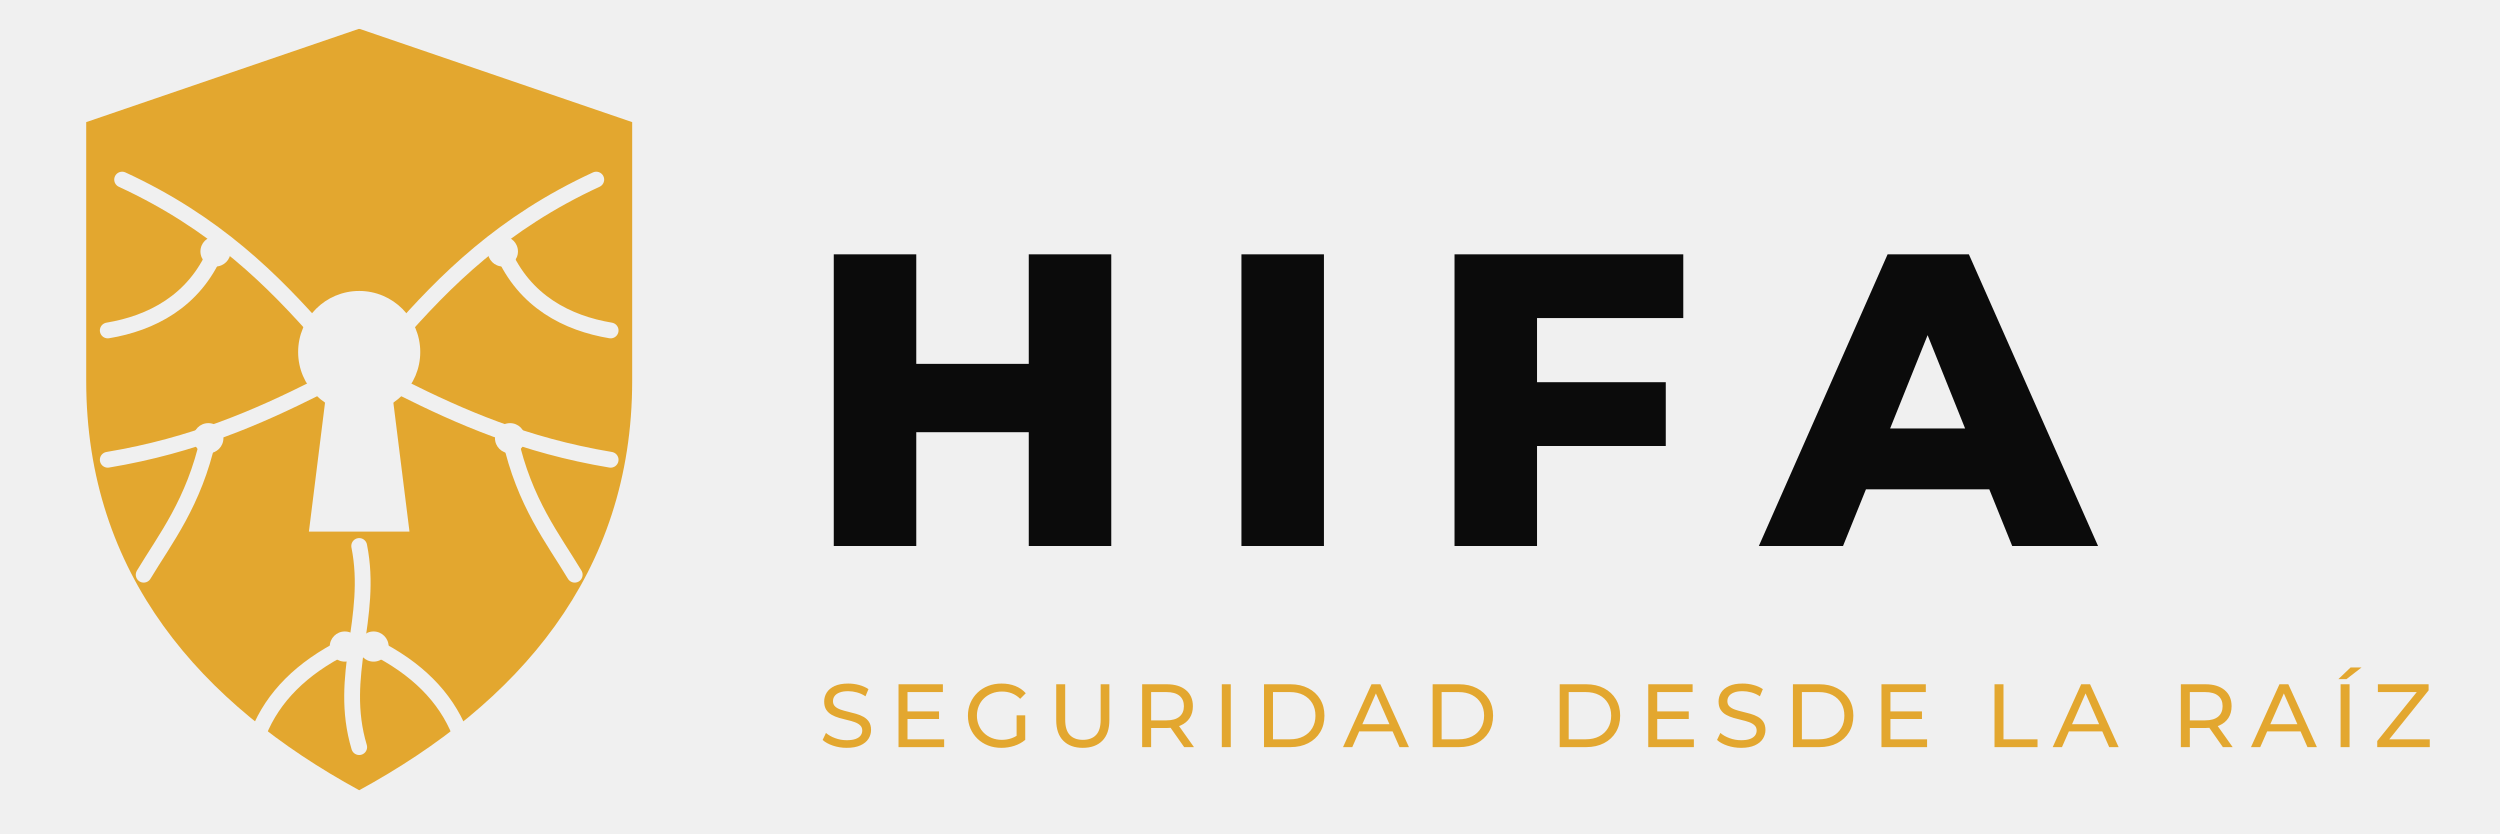
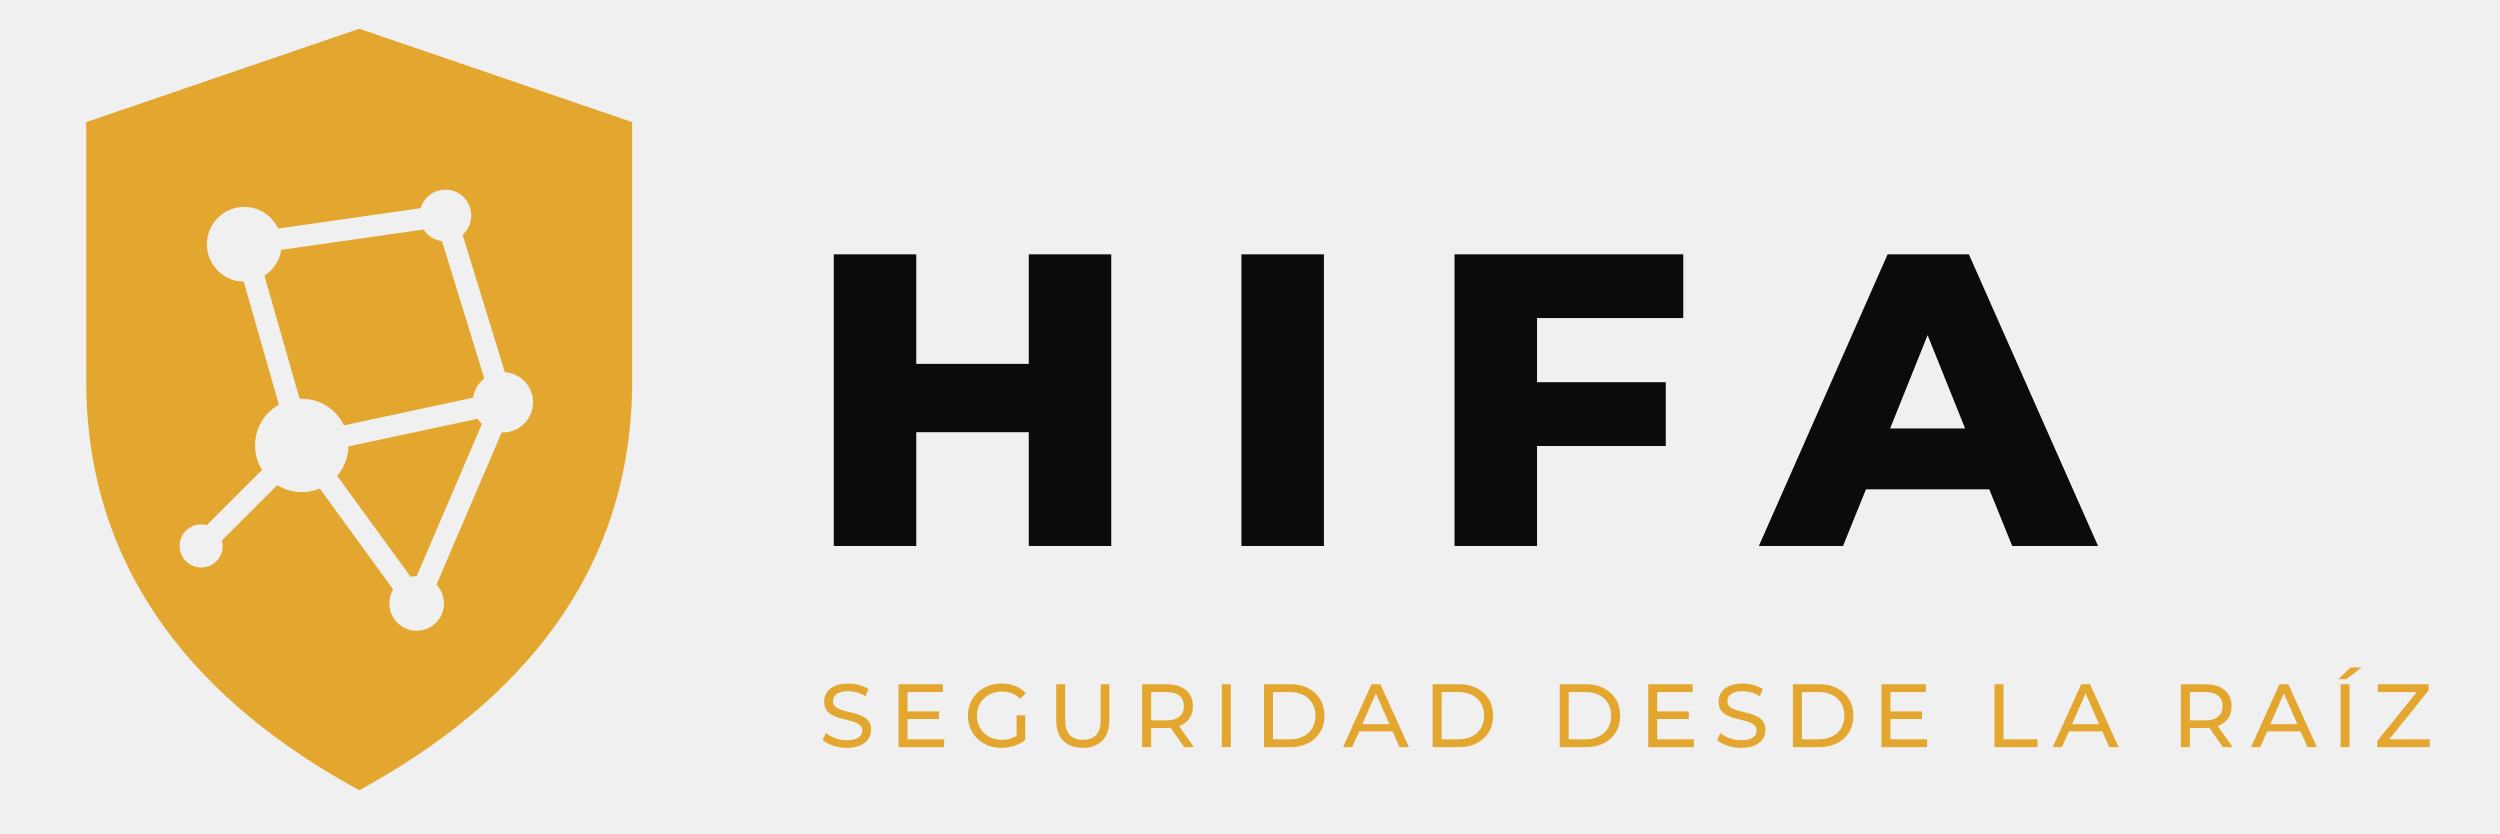
<svg xmlns="http://www.w3.org/2000/svg" viewBox="0 0 348 116" width="348" height="116" role="img" aria-label="HIFA">
  <g transform="translate(0 4) scale(1.0)">
    <defs>
      <mask id="e" maskUnits="userSpaceOnUse" x="0" y="0" width="100" height="110">
        <rect width="100" height="110" fill="#fff" />
-         <g fill="none" stroke="#000" stroke-width="2.2" stroke-linecap="round">
-           <path d="M17 21 C30 27 38 35 45 43" />
-           <path d="M83 21 C70 27 62 35 55 43" />
-           <path d="M15 60 C27 58 36 54 44 50" />
-           <path d="M85 60 C73 58 64 54 56 50" />
-           <path d="M50 100 C47 90 52 82 50 72" />
-           <path d="M30 31 C27 38 21 41 15 42" />
-           <path d="M70 31 C73 38 79 41 85 42" />
-           <path d="M29 57 C27 66 23 71 20 76" />
-           <path d="M71 57 C73 66 77 71 80 76" />
-           <path d="M48 86 C42 89 38 93 36 98" />
-           <path d="M52 86 C58 89 62 93 64 98" />
+         <g fill="none" stroke="#000" stroke-width="3" stroke-linecap="round">
+           <path d="M34 30 L62 26" />
+           <path d="M62 26 L70 52" />
+           <path d="M34 30 L42 58" />
+           <path d="M70 52 L42 58" />
+           <path d="M42 58 L58 80" />
+           <path d="M42 58 L28 72" />
+           <path d="M70 52 L58 80" />
        </g>
-         <circle cx="30" cy="31" r="2.1" fill="#000" />
-         <circle cx="70" cy="31" r="2.1" fill="#000" />
-         <circle cx="29" cy="57" r="2.1" fill="#000" />
-         <circle cx="71" cy="57" r="2.1" fill="#000" />
-         <circle cx="48" cy="86" r="2.1" fill="#000" />
-         <circle cx="52" cy="86" r="2.1" fill="#000" />
-         <circle cx="50" cy="45" r="8.5" fill="#000" />
-         <path d="M45.5 50 H54.5 L57 70 H43 Z" fill="#000" />
+         <circle cx="34" cy="30" r="5.2" fill="#000" />
+         <circle cx="62" cy="26" r="3.6" fill="#000" />
+         <circle cx="70" cy="52" r="4.2" fill="#000" />
+         <circle cx="42" cy="58" r="6.5" fill="#000" />
+         <circle cx="58" cy="80" r="3.8" fill="#000" />
+         <circle cx="28" cy="72" r="3.0" fill="#000" />
      </mask>
    </defs>
    <path d="M50 0 L88 13 V49 C88 76 72 94 50 106 C28 94 12 76 12 49 V13 Z" fill="#E3A72F" mask="url(#e)" />
  </g>
  <path d="M143.204 76.0V60.166H127.544V76.0H116.06V35.4H127.544V50.654H143.204V35.4H154.688V76.0ZM172.808 76.0V35.4H184.292V76.0ZM202.47 76.0V35.4H234.312V44.274H213.954V53.206H231.876V62.08H213.954V76.0ZM244.834 76.0 262.756 35.4H274.066L292.046 76.0H280.098L276.908 68.112H259.74L256.55 76.0ZM273.544 59.644 268.324 46.652 263.104 59.644Z" fill="#0B0B0B" />
  <path d="M117.862 104.1Q116.862 104.1 115.95 103.794Q115.037 103.487 114.513 103.0L114.975 102.025Q115.475 102.463 116.25 102.75Q117.025 103.037 117.862 103.037Q118.625 103.037 119.1 102.862Q119.575 102.688 119.8 102.381Q120.025 102.075 120.025 101.688Q120.025 101.237 119.731 100.963Q119.438 100.688 118.969 100.519Q118.5 100.35 117.938 100.225Q117.375 100.1 116.806 99.931Q116.237 99.763 115.769 99.5Q115.3 99.237 115.012 98.794Q114.725 98.35 114.725 97.65Q114.725 96.975 115.081 96.406Q115.438 95.838 116.181 95.494Q116.925 95.15 118.075 95.15Q118.838 95.15 119.588 95.35Q120.338 95.55 120.888 95.925L120.475 96.925Q119.912 96.55 119.287 96.381Q118.662 96.213 118.075 96.213Q117.338 96.213 116.863 96.4Q116.388 96.588 116.169 96.9Q115.95 97.213 115.95 97.6Q115.95 98.062 116.244 98.338Q116.537 98.612 117.006 98.775Q117.475 98.938 118.037 99.069Q118.6 99.2 119.169 99.363Q119.737 99.525 120.206 99.787Q120.675 100.05 120.963 100.487Q121.25 100.925 121.25 101.612Q121.25 102.275 120.888 102.844Q120.525 103.412 119.769 103.756Q119.013 104.1 117.862 104.1ZM125.075 104.0V95.25H131.25V96.338H126.325V99.025H130.713V100.088H126.325V102.912H131.425V104.0ZM139.4 104.1Q138.387 104.1 137.537 103.769Q136.688 103.438 136.062 102.831Q135.438 102.225 135.087 101.412Q134.737 100.6 134.737 99.625Q134.737 98.65 135.087 97.838Q135.438 97.025 136.069 96.419Q136.7 95.812 137.55 95.481Q138.4 95.15 139.425 95.15Q140.462 95.15 141.325 95.488Q142.188 95.825 142.787 96.5L142.012 97.275Q141.475 96.75 140.844 96.506Q140.212 96.263 139.475 96.263Q138.725 96.263 138.081 96.513Q137.438 96.763 136.969 97.213Q136.5 97.662 136.244 98.281Q135.987 98.9 135.987 99.625Q135.987 100.338 136.244 100.956Q136.5 101.575 136.969 102.031Q137.438 102.487 138.075 102.737Q138.712 102.987 139.462 102.987Q140.162 102.987 140.812 102.763Q141.175 102.638 141.512 102.425V99.575H142.712V102.987Q142.062 103.537 141.194 103.819Q140.325 104.1 139.4 104.1ZM150.725 104.1Q149.0 104.1 148.012 103.112Q147.025 102.125 147.025 100.225V95.25H148.275V100.175Q148.275 101.638 148.919 102.312Q149.562 102.987 150.737 102.987Q151.925 102.987 152.569 102.312Q153.213 101.638 153.213 100.175V95.25H154.425V100.225Q154.425 102.125 153.444 103.112Q152.463 104.1 150.725 104.1ZM158.987 104.0V95.25H162.4Q164.1 95.25 165.075 96.056Q166.05 96.862 166.05 98.3Q166.05 99.25 165.612 99.931Q165.175 100.612 164.362 100.975Q164.25 101.025 164.125 101.075L166.2 104.0H164.837L162.95 101.312Q162.687 101.338 162.4 101.338H160.237V104.0ZM160.237 100.275H162.362Q163.562 100.275 164.181 99.756Q164.8 99.237 164.8 98.3Q164.8 97.362 164.181 96.85Q163.562 96.338 162.362 96.338H160.237ZM170.075 104.0V95.25H171.325V104.0ZM175.95 104.0V95.25H179.637Q181.037 95.25 182.106 95.8Q183.175 96.35 183.769 97.338Q184.362 98.325 184.362 99.625Q184.362 100.925 183.769 101.912Q183.175 102.9 182.106 103.45Q181.037 104.0 179.637 104.0ZM177.2 102.912H179.562Q180.65 102.912 181.444 102.5Q182.237 102.088 182.675 101.344Q183.112 100.6 183.112 99.625Q183.112 98.638 182.675 97.9Q182.237 97.162 181.444 96.75Q180.65 96.338 179.562 96.338H177.2ZM186.95 104.0 190.912 95.25H192.15L196.125 104.0H194.812L193.85 101.812H189.2L188.237 104.0ZM193.412 100.812 191.525 96.525 189.637 100.812ZM199.425 104.0V95.25H203.112Q204.512 95.25 205.581 95.8Q206.65 96.35 207.244 97.338Q207.837 98.325 207.837 99.625Q207.837 100.925 207.244 101.912Q206.65 102.9 205.581 103.45Q204.512 104.0 203.112 104.0ZM200.675 102.912H203.037Q204.125 102.912 204.919 102.5Q205.712 102.088 206.15 101.344Q206.587 100.6 206.587 99.625Q206.587 98.638 206.15 97.9Q205.712 97.162 204.919 96.75Q204.125 96.338 203.037 96.338H200.675ZM217.112 104.0V95.25H220.8Q222.2 95.25 223.269 95.8Q224.337 96.35 224.931 97.338Q225.525 98.325 225.525 99.625Q225.525 100.925 224.931 101.912Q224.337 102.9 223.269 103.45Q222.2 104.0 220.8 104.0ZM218.362 102.912H220.725Q221.812 102.912 222.606 102.5Q223.4 102.088 223.837 101.344Q224.275 100.6 224.275 99.625Q224.275 98.638 223.837 97.9Q223.4 97.162 222.606 96.75Q221.812 96.338 220.725 96.338H218.362ZM229.437 104.0V95.25H235.612V96.338H230.687V99.025H235.075V100.088H230.687V102.912H235.787V104.0ZM242.362 104.1Q241.362 104.1 240.45 103.794Q239.537 103.487 239.012 103.0L239.475 102.025Q239.975 102.463 240.75 102.75Q241.525 103.037 242.362 103.037Q243.125 103.037 243.6 102.862Q244.075 102.688 244.3 102.381Q244.525 102.075 244.525 101.688Q244.525 101.237 244.231 100.963Q243.937 100.688 243.469 100.519Q243 100.35 242.437 100.225Q241.875 100.1 241.306 99.931Q240.737 99.763 240.269 99.5Q239.8 99.237 239.512 98.794Q239.225 98.35 239.225 97.65Q239.225 96.975 239.581 96.406Q239.937 95.838 240.681 95.494Q241.425 95.15 242.575 95.15Q243.337 95.15 244.087 95.35Q244.837 95.55 245.387 95.925L244.975 96.925Q244.412 96.55 243.787 96.381Q243.162 96.213 242.575 96.213Q241.837 96.213 241.362 96.4Q240.887 96.588 240.669 96.9Q240.45 97.213 240.45 97.6Q240.45 98.062 240.744 98.338Q241.037 98.612 241.506 98.775Q241.975 98.938 242.537 99.069Q243.1 99.2 243.669 99.363Q244.237 99.525 244.706 99.787Q245.175 100.05 245.462 100.487Q245.75 100.925 245.75 101.612Q245.75 102.275 245.387 102.844Q245.025 103.412 244.269 103.756Q243.512 104.1 242.362 104.1ZM249.575 104.0V95.25H253.262Q254.662 95.25 255.731 95.8Q256.8 96.35 257.394 97.338Q257.987 98.325 257.987 99.625Q257.987 100.925 257.394 101.912Q256.8 102.9 255.731 103.45Q254.662 104.0 253.262 104.0ZM250.825 102.912H253.187Q254.275 102.912 255.069 102.5Q255.862 102.088 256.3 101.344Q256.737 100.6 256.737 99.625Q256.737 98.638 256.3 97.9Q255.862 97.162 255.069 96.75Q254.275 96.338 253.187 96.338H250.825ZM261.9 104.0V95.25H268.075V96.338H263.15V99.025H267.537V100.088H263.15V102.912H268.25V104.0ZM277.637 104.0V95.25H278.887V102.912H283.625V104.0ZM285.738 104.0 289.7 95.25H290.938L294.913 104.0H293.6L292.637 101.812H287.988L287.025 104.0ZM292.2 100.812 290.312 96.525 288.425 100.812ZM303.575 104.0V95.25H306.988Q308.688 95.25 309.663 96.056Q310.637 96.862 310.637 98.3Q310.637 99.25 310.2 99.931Q309.762 100.612 308.95 100.975Q308.837 101.025 308.712 101.075L310.787 104.0H309.425L307.537 101.312Q307.275 101.338 306.988 101.338H304.825V104.0ZM304.825 100.275H306.95Q308.15 100.275 308.769 99.756Q309.387 99.237 309.387 98.3Q309.387 97.362 308.769 96.85Q308.15 96.338 306.95 96.338H304.825ZM313.337 104.0 317.3 95.25H318.537L322.512 104.0H321.2L320.237 101.812H315.587L314.625 104.0ZM319.8 100.812 317.912 96.525 316.025 100.812ZM325.812 104.0V95.25H327.062V104.0ZM325.5 94.537 327.2 92.912H328.725L326.625 94.537ZM330.912 104.0V103.15L336.412 96.338H331V95.25H338.062V96.1L332.587 102.912H338.225V104.0Z" fill="#E3A72F" />
</svg>
